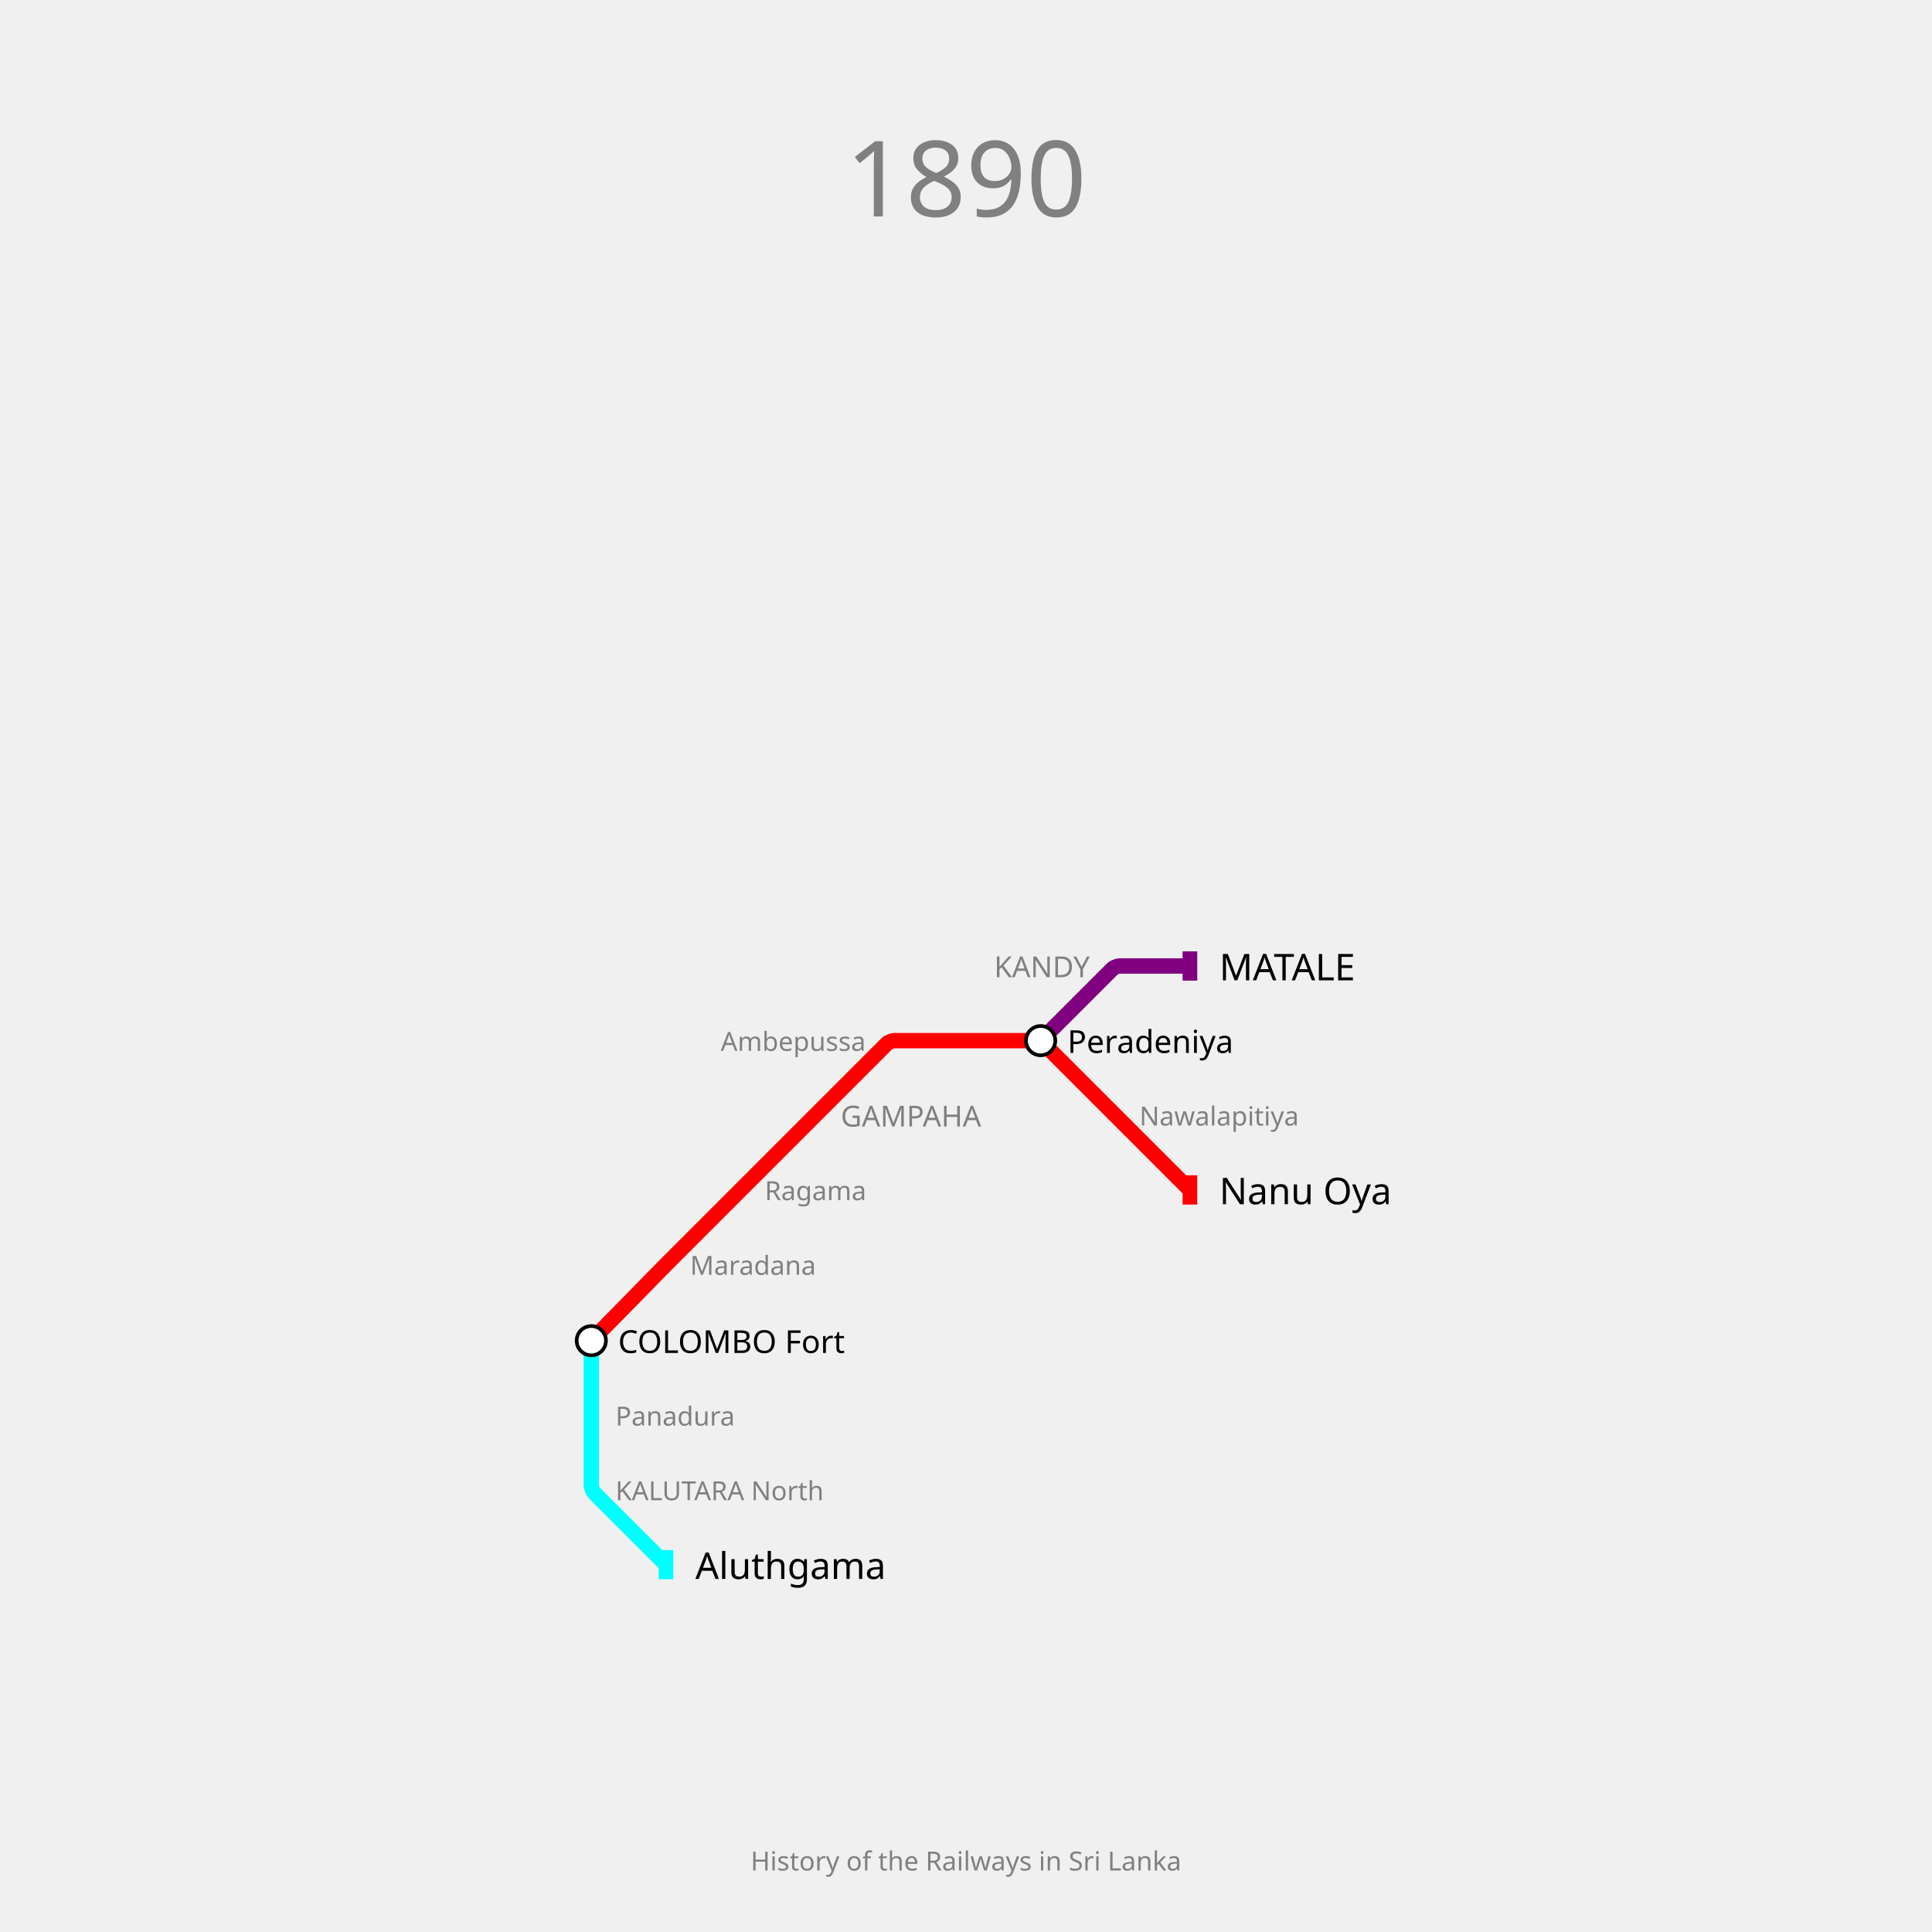
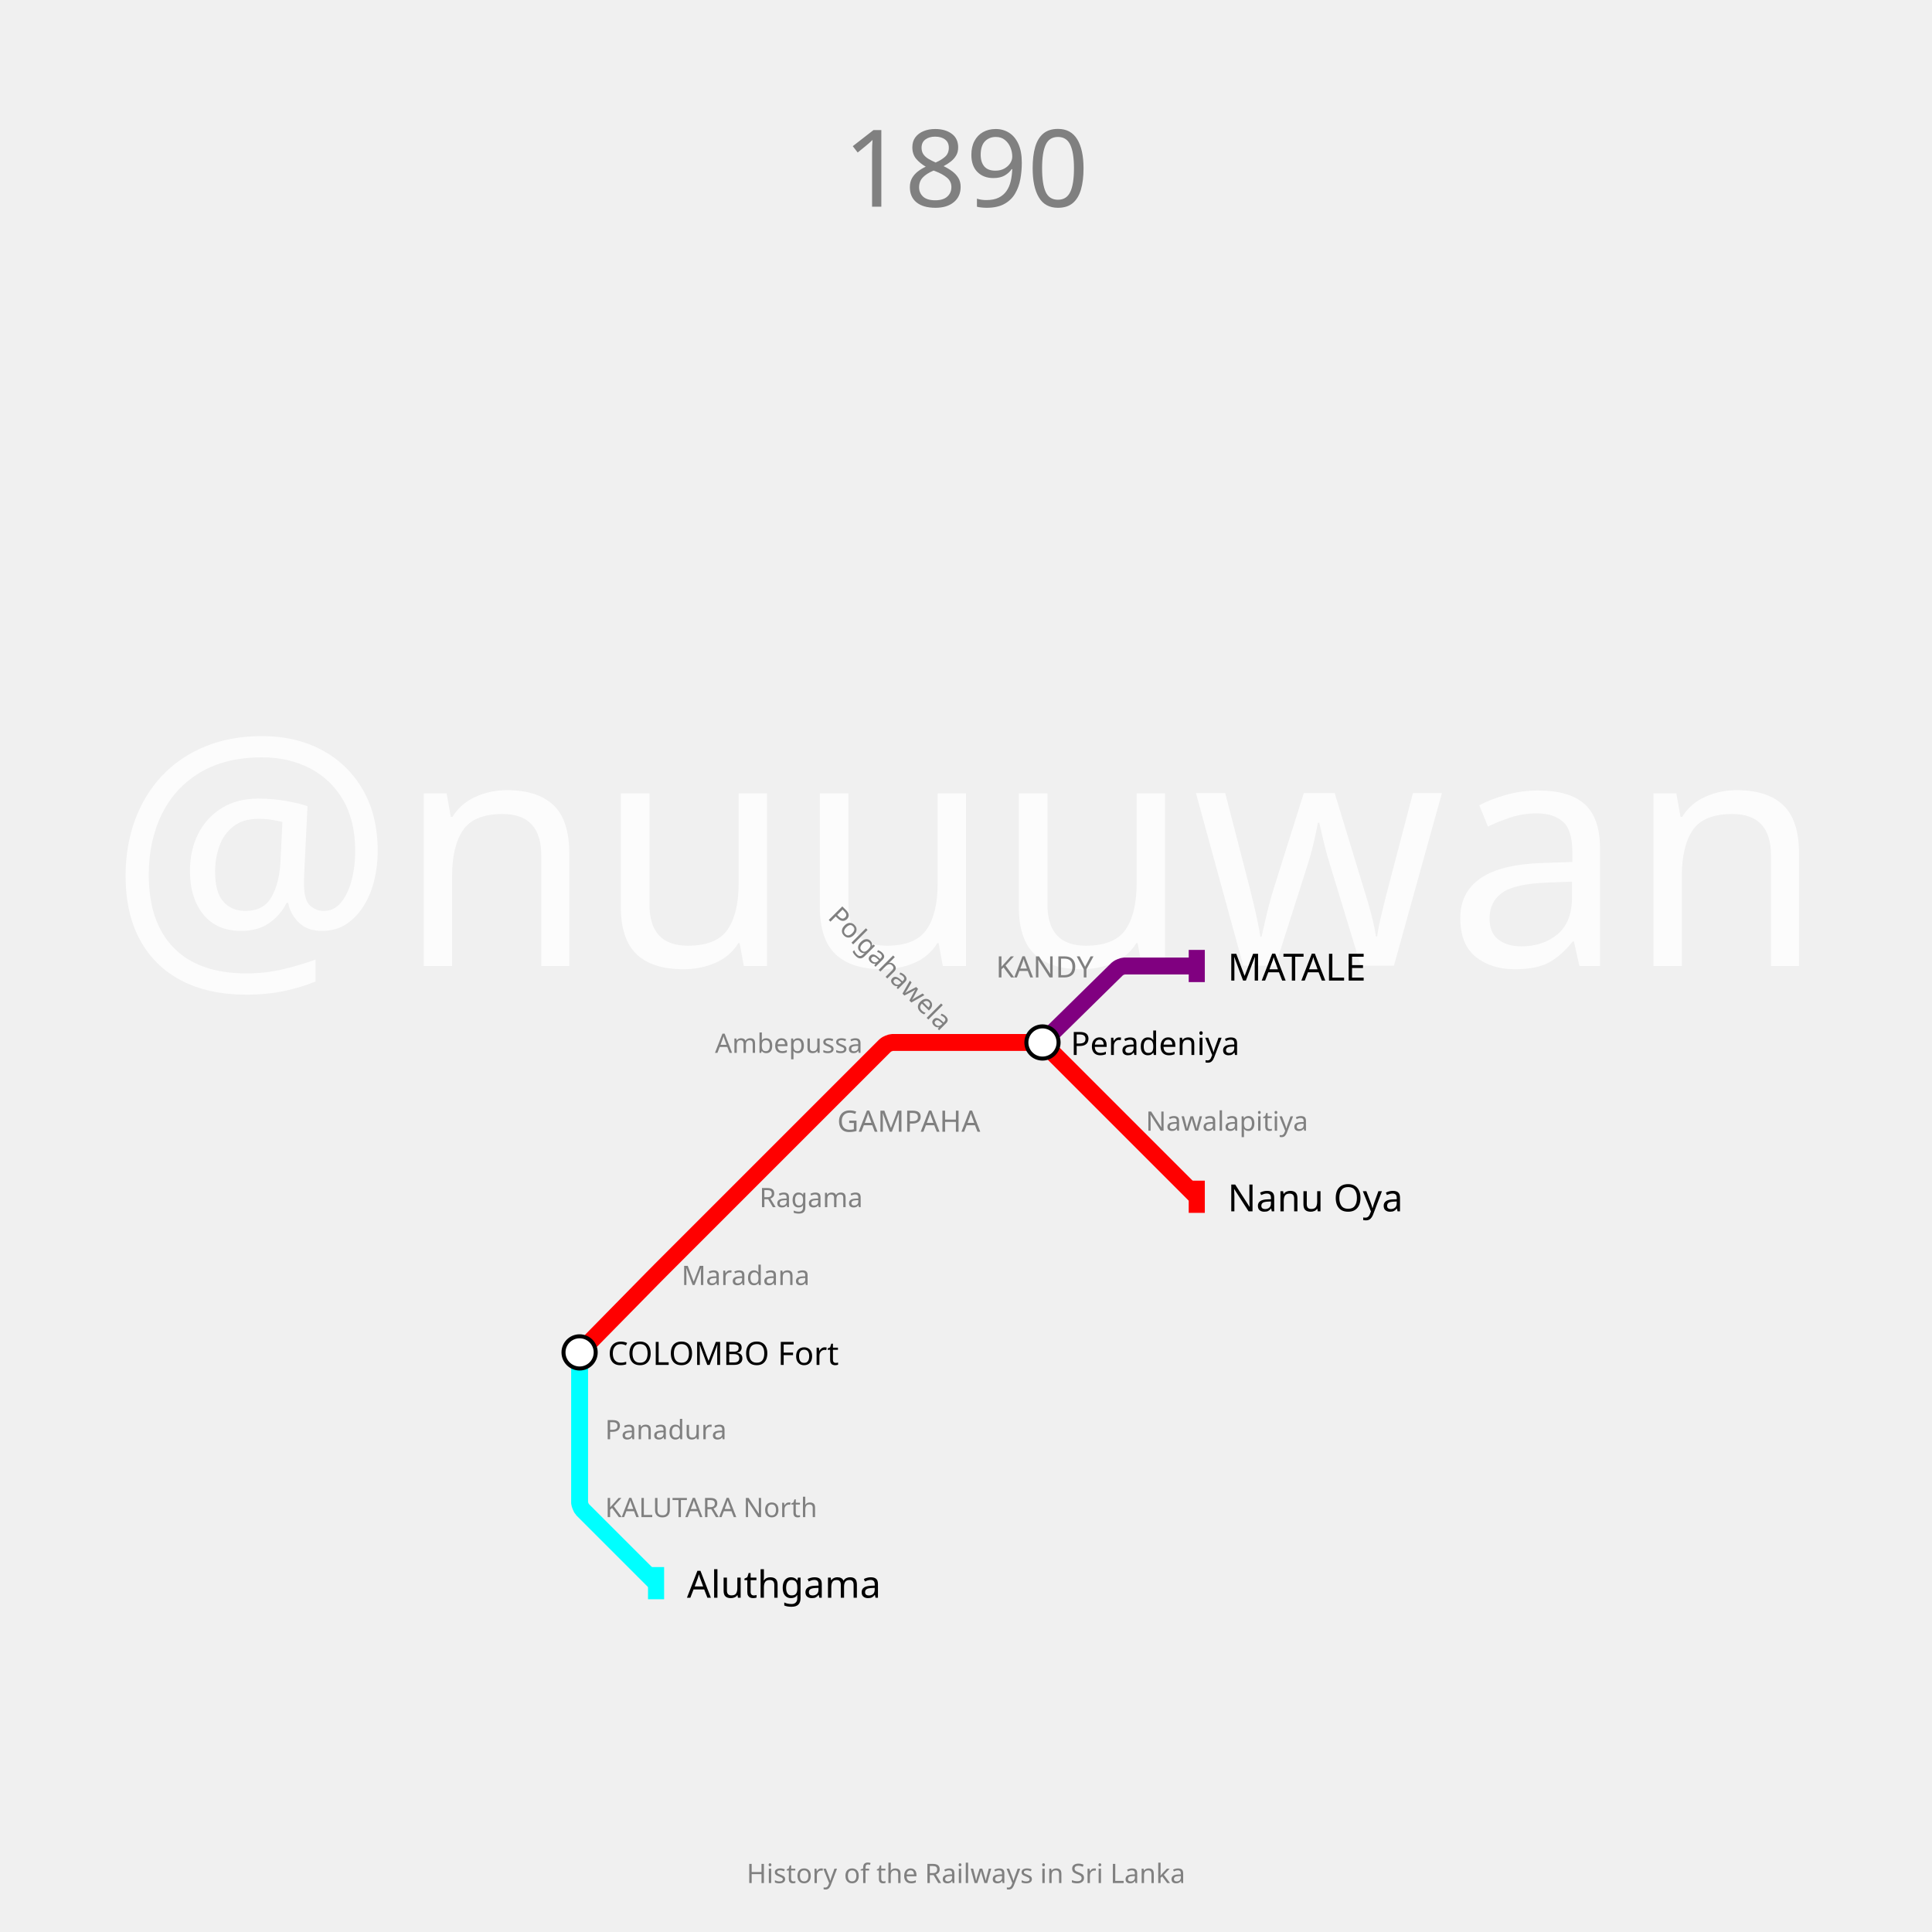
- <svg xmlns="http://www.w3.org/2000/svg" width="1320" height="1320" padding="148">
-   <text fill="gray" stroke="none" font-size="72" font-family="p22" x="660.0" y="92.0" text-anchor="middle" dominant-baseline="hanging">1890</text>
-   <text fill="gray" stroke="none" font-size="18" font-family="p22" x="660.0" y="1264.0" text-anchor="middle" dominant-baseline="text-top">History of the Railways in Sri Lanka</text>
+ <svg xmlns="http://www.w3.org/2000/svg" width="1440" height="1440" padding="144">
+   <text fill="#fcfcfc" stroke="none" font-size="240.0" font-family="p22" x="720.0" y="720.0" text-anchor="middle" dominant-baseline="center">@nuuuwan</text>
+   <text fill="gray" stroke="none" font-size="80" font-family="p22" x="720.0" y="92.0" text-anchor="middle" dominant-baseline="hanging">1890</text>
+   <text fill="gray" stroke="none" font-size="20" font-family="p22" x="720.0" y="1388.0" text-anchor="middle" dominant-baseline="text-top">History of the Railways in Sri Lanka</text>
  <g>
-     <path fill="none" stroke-width="10.5" stroke-opacity="1" d="M 404.0,916.0 L 452.475,866.575 C 453.317,865.716 456.7,862.3 457.55,861.45 L 506.0,813.0 L 557.0,762.0 L 606.162,712.838 C 606.774,712.226 609.733,711.0 610.6,711.0 L 660.0,711.0 L 708.45,711.0 C 709.3,711.0 712.202,712.202 712.803,712.803 L 762.0,762.0 L 813.0,813.0" stroke="red" />
-     <rect stroke="none" fill-opacity="1" x="808" y="803" width="10" height="20" fill="red" />
+     <path fill="none" stroke-width="12.6" stroke-opacity="1" d="M 432.0,1008.0 L 486.15,952.9 C 487.1,951.933 490.917,948.083 491.875,947.125 L 547.0,892.0 L 604.0,835.0 L 659.949,779.051 C 660.633,778.367 663.933,777.0 664.9,777.0 L 720.0,777.0 L 774.15,777.0 C 775.1,777.0 778.344,778.344 779.015,779.015 L 835.0,835.0 L 892.0,892.0" stroke="red" />
+     <rect stroke="none" fill-opacity="1" x="886" y="880" width="12" height="24" fill="red" />
  </g>
  <g>
-     <path fill="none" stroke-width="10.5" stroke-opacity="1" d="M 711.0,711.0 L 760.197,661.803 C 760.798,661.202 763.7,660.0 764.55,660.0 L 813.0,660.0" stroke="purple" />
-     <rect stroke="none" fill-opacity="1" x="808" y="650" width="10" height="20" fill="purple" />
+     <path fill="none" stroke-width="12.6" stroke-opacity="1" d="M 777.0,777.0 L 832.967,721.998 C 833.645,721.332 836.9,720.0 837.85,720.0 L 892.0,720.0" stroke="purple" />
+     <rect stroke="none" fill-opacity="1" x="886" y="708" width="12" height="24" fill="purple" />
  </g>
  <g>
-     <path fill="none" stroke-width="10.5" stroke-opacity="1" d="M 404.0,916.0 L 404.0,967.0 L 404.0,1015.45 C 404.0,1016.3 405.202,1019.202 405.803,1019.803 L 455.0,1069.0" stroke="cyan" />
-     <rect stroke="none" fill-opacity="1" x="450" y="1059" width="10" height="20" fill="cyan" />
+     <path fill="none" stroke-width="12.6" stroke-opacity="1" d="M 432.0,1008.0 L 432.0,1065.0 L 432.0,1120.1 C 432.0,1121.067 433.367,1124.367 434.051,1125.051 L 489.0,1180.0" stroke="cyan" />
+     <rect stroke="none" fill-opacity="1" x="483" y="1168" width="12" height="24" fill="cyan" />
  </g>
  <g>
-     <text fill="black" stroke="none" font-size="25.2" font-family="p22" font-weight="100" text-anchor="start" dominant-baseline="central" x="833.1" y="813" transform="translate(813,813) rotate(0) translate(-813,-813)">Nanu Oya</text>
+     <text fill="black" stroke="none" font-size="28.0" font-family="p22" font-weight="100" text-anchor="start" dominant-baseline="central" x="915.0" y="892" transform="translate(892,892) rotate(0) translate(-892,-892)">Nanu Oya</text>
  </g>
  <g>
-     <text fill="black" stroke="none" font-size="25.2" font-family="p22" font-weight="100" text-anchor="start" dominant-baseline="central" x="833.1" y="660" transform="translate(813,660) rotate(0) translate(-813,-660)">MATALE</text>
+     <text fill="black" stroke="none" font-size="28.0" font-family="p22" font-weight="100" text-anchor="start" dominant-baseline="central" x="915.0" y="720" transform="translate(892,720) rotate(0) translate(-892,-720)">MATALE</text>
  </g>
  <g>
-     <text fill="black" stroke="none" font-size="25.2" font-family="p22" font-weight="100" text-anchor="start" dominant-baseline="central" x="475.1" y="1069" transform="translate(455,1069) rotate(0) translate(-455,-1069)">Aluthgama</text>
+     <text fill="black" stroke="none" font-size="28.0" font-family="p22" font-weight="100" text-anchor="start" dominant-baseline="central" x="512.0" y="1180" transform="translate(489,1180) rotate(0) translate(-489,-1180)">Aluthgama</text>
  </g>
  <g>
-     <circle r="10" fill="white" stroke="black" stroke-width="2.5" cx="404" cy="916" />
-     <text fill="black" stroke="none" font-size="21.6" font-family="p22" font-weight="100" text-anchor="start" dominant-baseline="central" x="422.3" y="916" transform="translate(404,916) rotate(0) translate(-404,-916)">COLOMBO Fort</text>
+     <circle r="12" fill="white" stroke="black" stroke-width="3.0" cx="432" cy="1008" />
+     <text fill="black" stroke="none" font-size="24.0" font-family="p22" font-weight="100" text-anchor="start" dominant-baseline="central" x="453.0" y="1008" transform="translate(432,1008) rotate(0) translate(-432,-1008)">COLOMBO Fort</text>
  </g>
  <g>
-     <circle r="10" fill="white" stroke="black" stroke-width="2.5" cx="711" cy="711" />
-     <text fill="black" stroke="none" font-size="21.6" font-family="p22" font-weight="100" text-anchor="start" dominant-baseline="central" x="729.3" y="711" transform="translate(711,711) rotate(0) translate(-711,-711)">Peradeniya</text>
+     <circle r="12" fill="white" stroke="black" stroke-width="3.0" cx="777" cy="777" />
+     <text fill="black" stroke="none" font-size="24.0" font-family="p22" font-weight="100" text-anchor="start" dominant-baseline="central" x="798.0" y="777" transform="translate(777,777) rotate(0) translate(-777,-777)">Peradeniya</text>
  </g>
  <g>
-     <text fill="gray" stroke="none" font-size="19.8" font-family="p22" font-weight="100" text-anchor="start" dominant-baseline="central" x="574.4" y="762" transform="translate(557,762) rotate(0) translate(-557,-762)">GAMPAHA</text>
+     <text fill="gray" stroke="none" font-size="22.0" font-family="p22" font-weight="100" text-anchor="start" dominant-baseline="central" x="624.0" y="835" transform="translate(604,835) rotate(0) translate(-604,-835)">GAMPAHA</text>
  </g>
  <g>
-     <text fill="gray" stroke="none" font-size="19.8" font-family="p22" font-weight="100" text-anchor="end" dominant-baseline="central" x="744.6" y="660" transform="translate(762,660) rotate(0) translate(-762,-660)">KANDY</text>
+     <text fill="gray" stroke="none" font-size="22.0" font-family="p22" font-weight="100" text-anchor="end" dominant-baseline="central" x="815.0" y="720" transform="translate(835,720) rotate(0) translate(-835,-720)">KANDY</text>
  </g>
  <g>
-     <text fill="gray" stroke="none" font-size="18" font-family="p22" font-weight="100" text-anchor="start" dominant-baseline="central" x="471.5" y="864" transform="translate(455,864) rotate(0) translate(-455,-864)">Maradana</text>
+     <text fill="gray" stroke="none" font-size="20" font-family="p22" font-weight="100" text-anchor="start" dominant-baseline="central" x="508.0" y="950" transform="translate(489,950) rotate(0) translate(-489,-950)">Maradana</text>
  </g>
  <g>
-     <text fill="gray" stroke="none" font-size="18" font-family="p22" font-weight="100" text-anchor="start" dominant-baseline="central" x="522.5" y="813" transform="translate(506,813) rotate(0) translate(-506,-813)">Ragama</text>
+     <text fill="gray" stroke="none" font-size="20" font-family="p22" font-weight="100" text-anchor="start" dominant-baseline="central" x="566.0" y="892" transform="translate(547,892) rotate(0) translate(-547,-892)">Ragama</text>
  </g>
  <g>
-     <text fill="gray" stroke="none" font-size="18" font-family="p22" font-weight="100" text-anchor="end" dominant-baseline="central" x="591.5" y="711" transform="translate(608,711) rotate(0) translate(-608,-711)">Ambepussa</text>
-   </g>
-   <g />
-   <g>
-     <text fill="gray" stroke="none" font-size="18" font-family="p22" font-weight="100" text-anchor="start" dominant-baseline="central" x="778.5" y="762" transform="translate(762,762) rotate(0) translate(-762,-762)">Nawalapitiya</text>
+     <text fill="gray" stroke="none" font-size="20" font-family="p22" font-weight="100" text-anchor="end" dominant-baseline="central" x="643.0" y="777" transform="translate(662,777) rotate(0) translate(-662,-777)">Ambepussa</text>
  </g>
  <g>
-     <text fill="gray" stroke="none" font-size="18" font-family="p22" font-weight="100" text-anchor="start" dominant-baseline="central" x="420.5" y="967" transform="translate(404,967) rotate(0) translate(-404,-967)">Panadura</text>
+     <text fill="gray" stroke="none" font-size="20" font-family="p22" font-weight="100" text-anchor="end" dominant-baseline="central" x="701.0" y="777" transform="translate(720,777) rotate(45) translate(-720,-777)">Polgahawela</text>
  </g>
  <g>
-     <text fill="gray" stroke="none" font-size="18" font-family="p22" font-weight="100" text-anchor="start" dominant-baseline="central" x="420.5" y="1018" transform="translate(404,1018) rotate(0) translate(-404,-1018)">KALUTARA North</text>
+     <text fill="gray" stroke="none" font-size="20" font-family="p22" font-weight="100" text-anchor="start" dominant-baseline="central" x="854.0" y="835" transform="translate(835,835) rotate(0) translate(-835,-835)">Nawalapitiya</text>
+   </g>
+   <g>
+     <text fill="gray" stroke="none" font-size="20" font-family="p22" font-weight="100" text-anchor="start" dominant-baseline="central" x="451.0" y="1065" transform="translate(432,1065) rotate(0) translate(-432,-1065)">Panadura</text>
+   </g>
+   <g>
+     <text fill="gray" stroke="none" font-size="20" font-family="p22" font-weight="100" text-anchor="start" dominant-baseline="central" x="451.0" y="1123" transform="translate(432,1123) rotate(0) translate(-432,-1123)">KALUTARA North</text>
  </g>
</svg>
